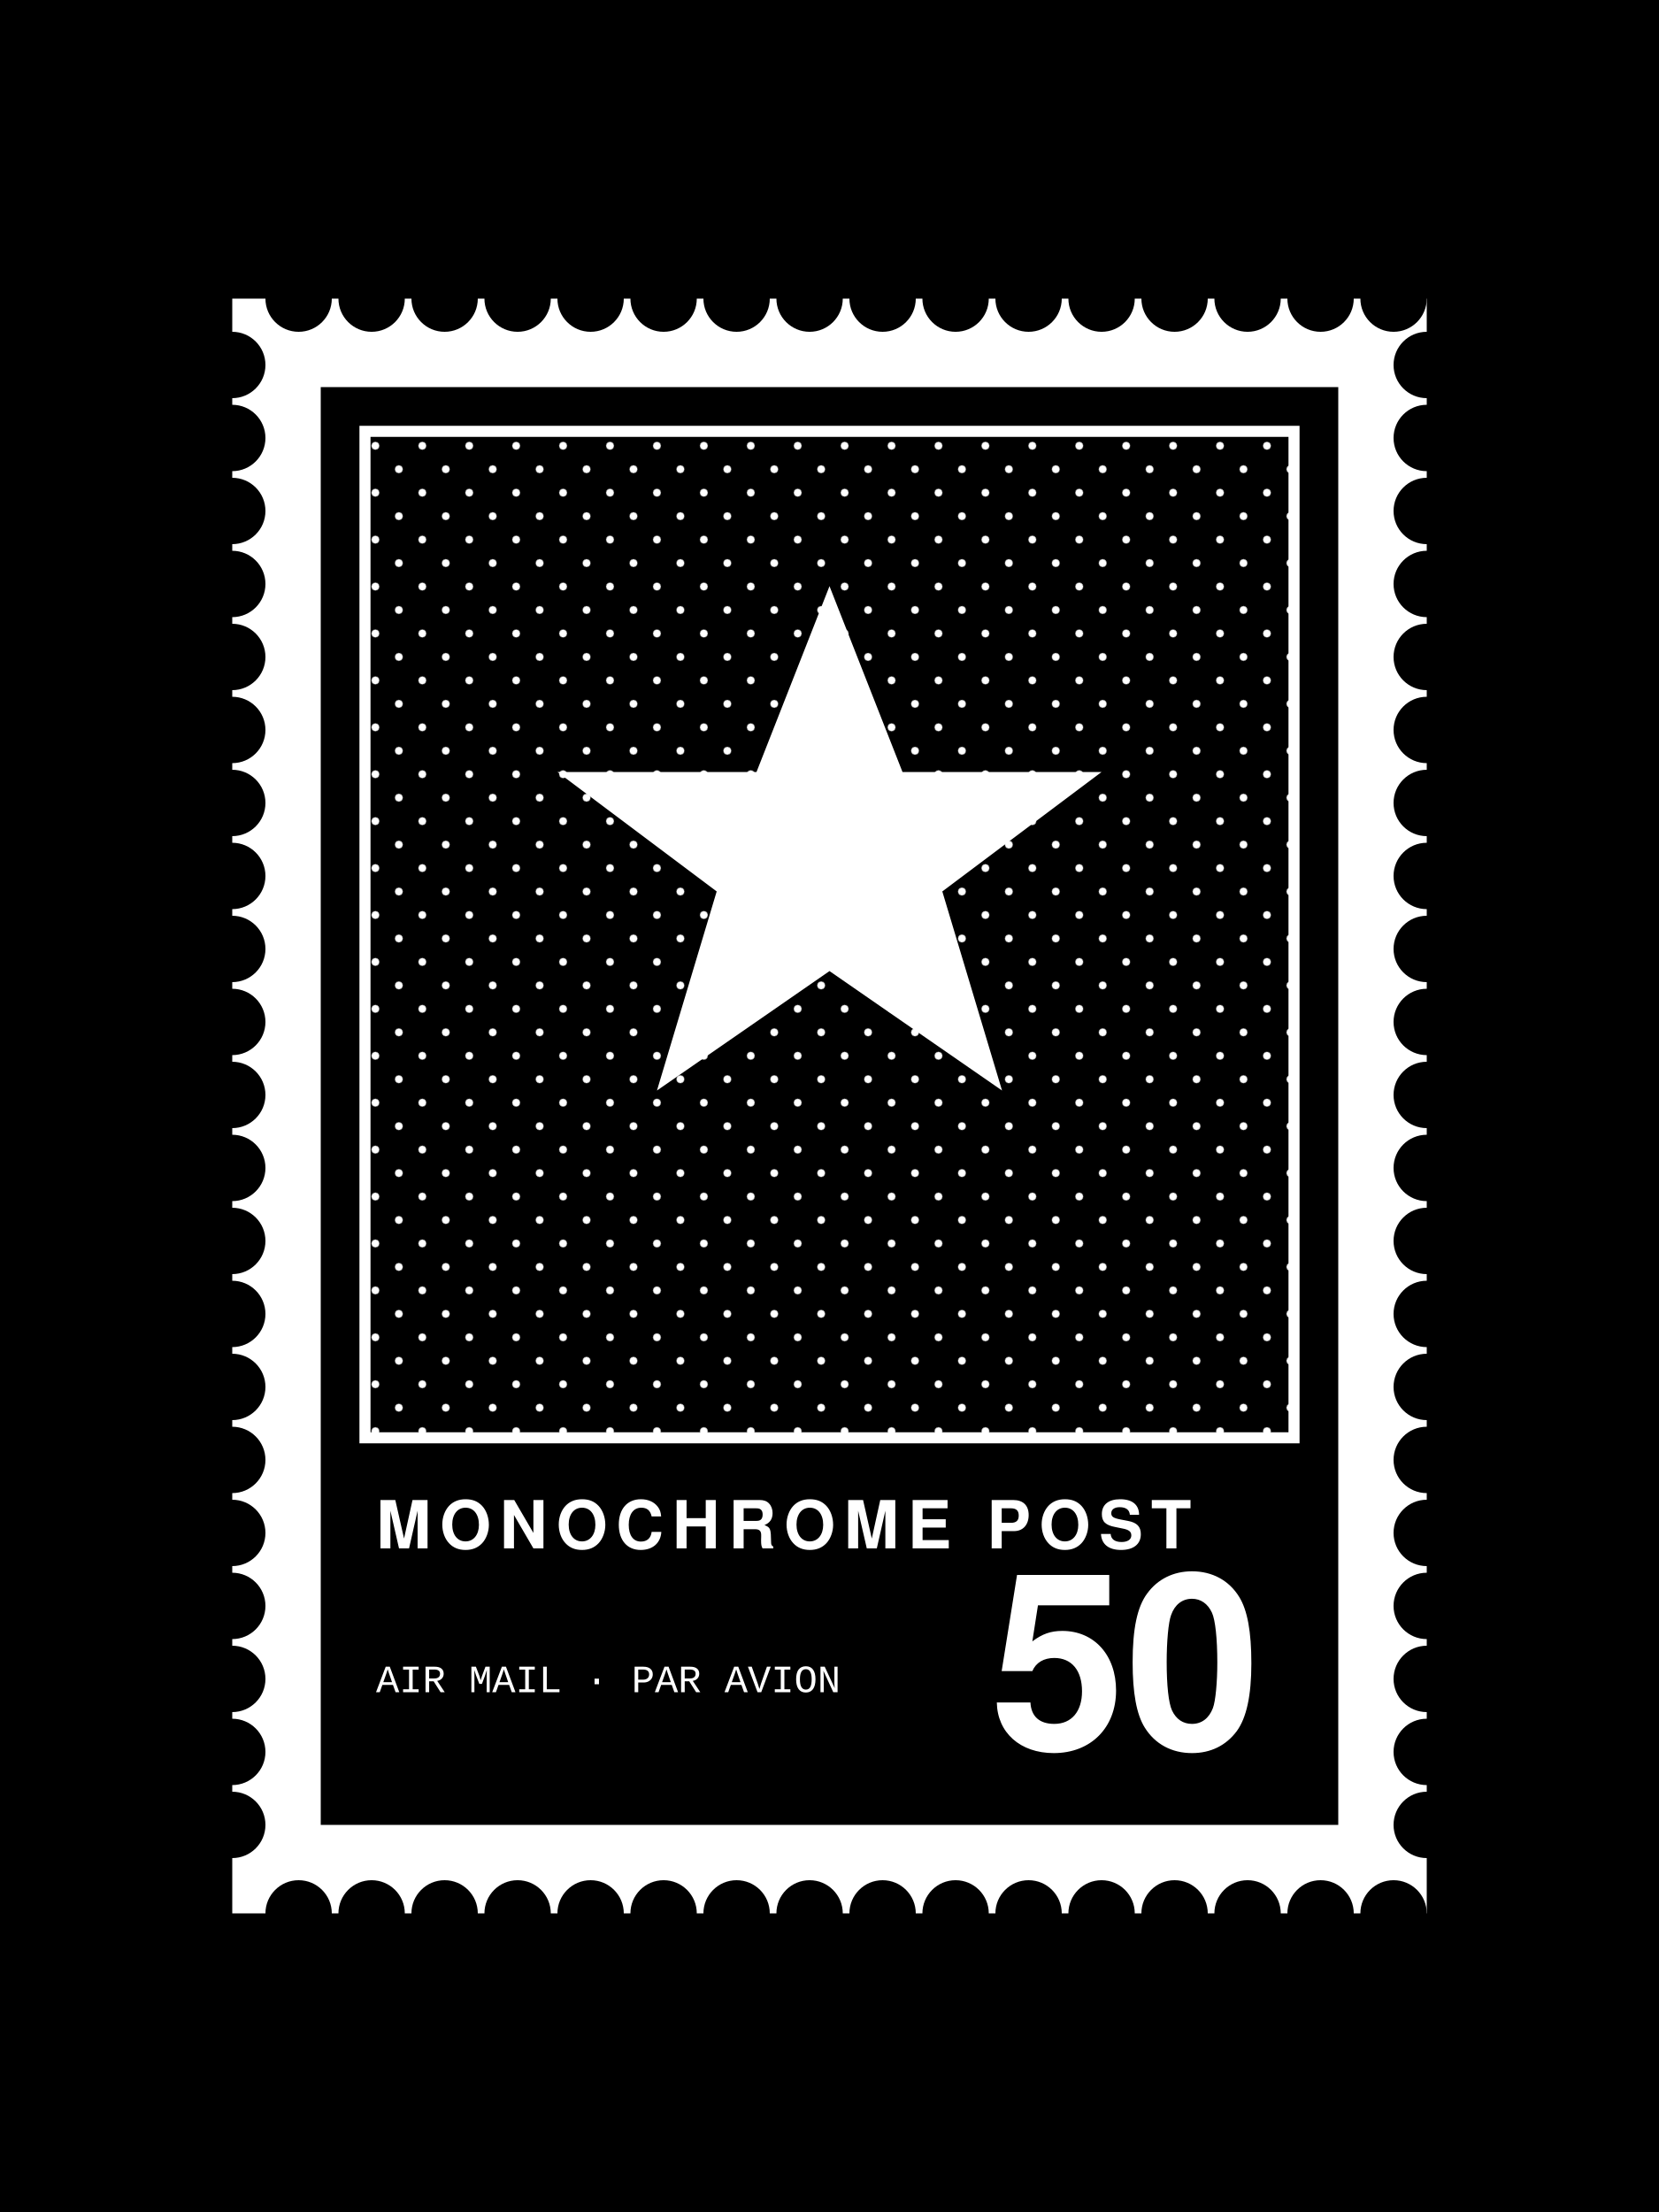
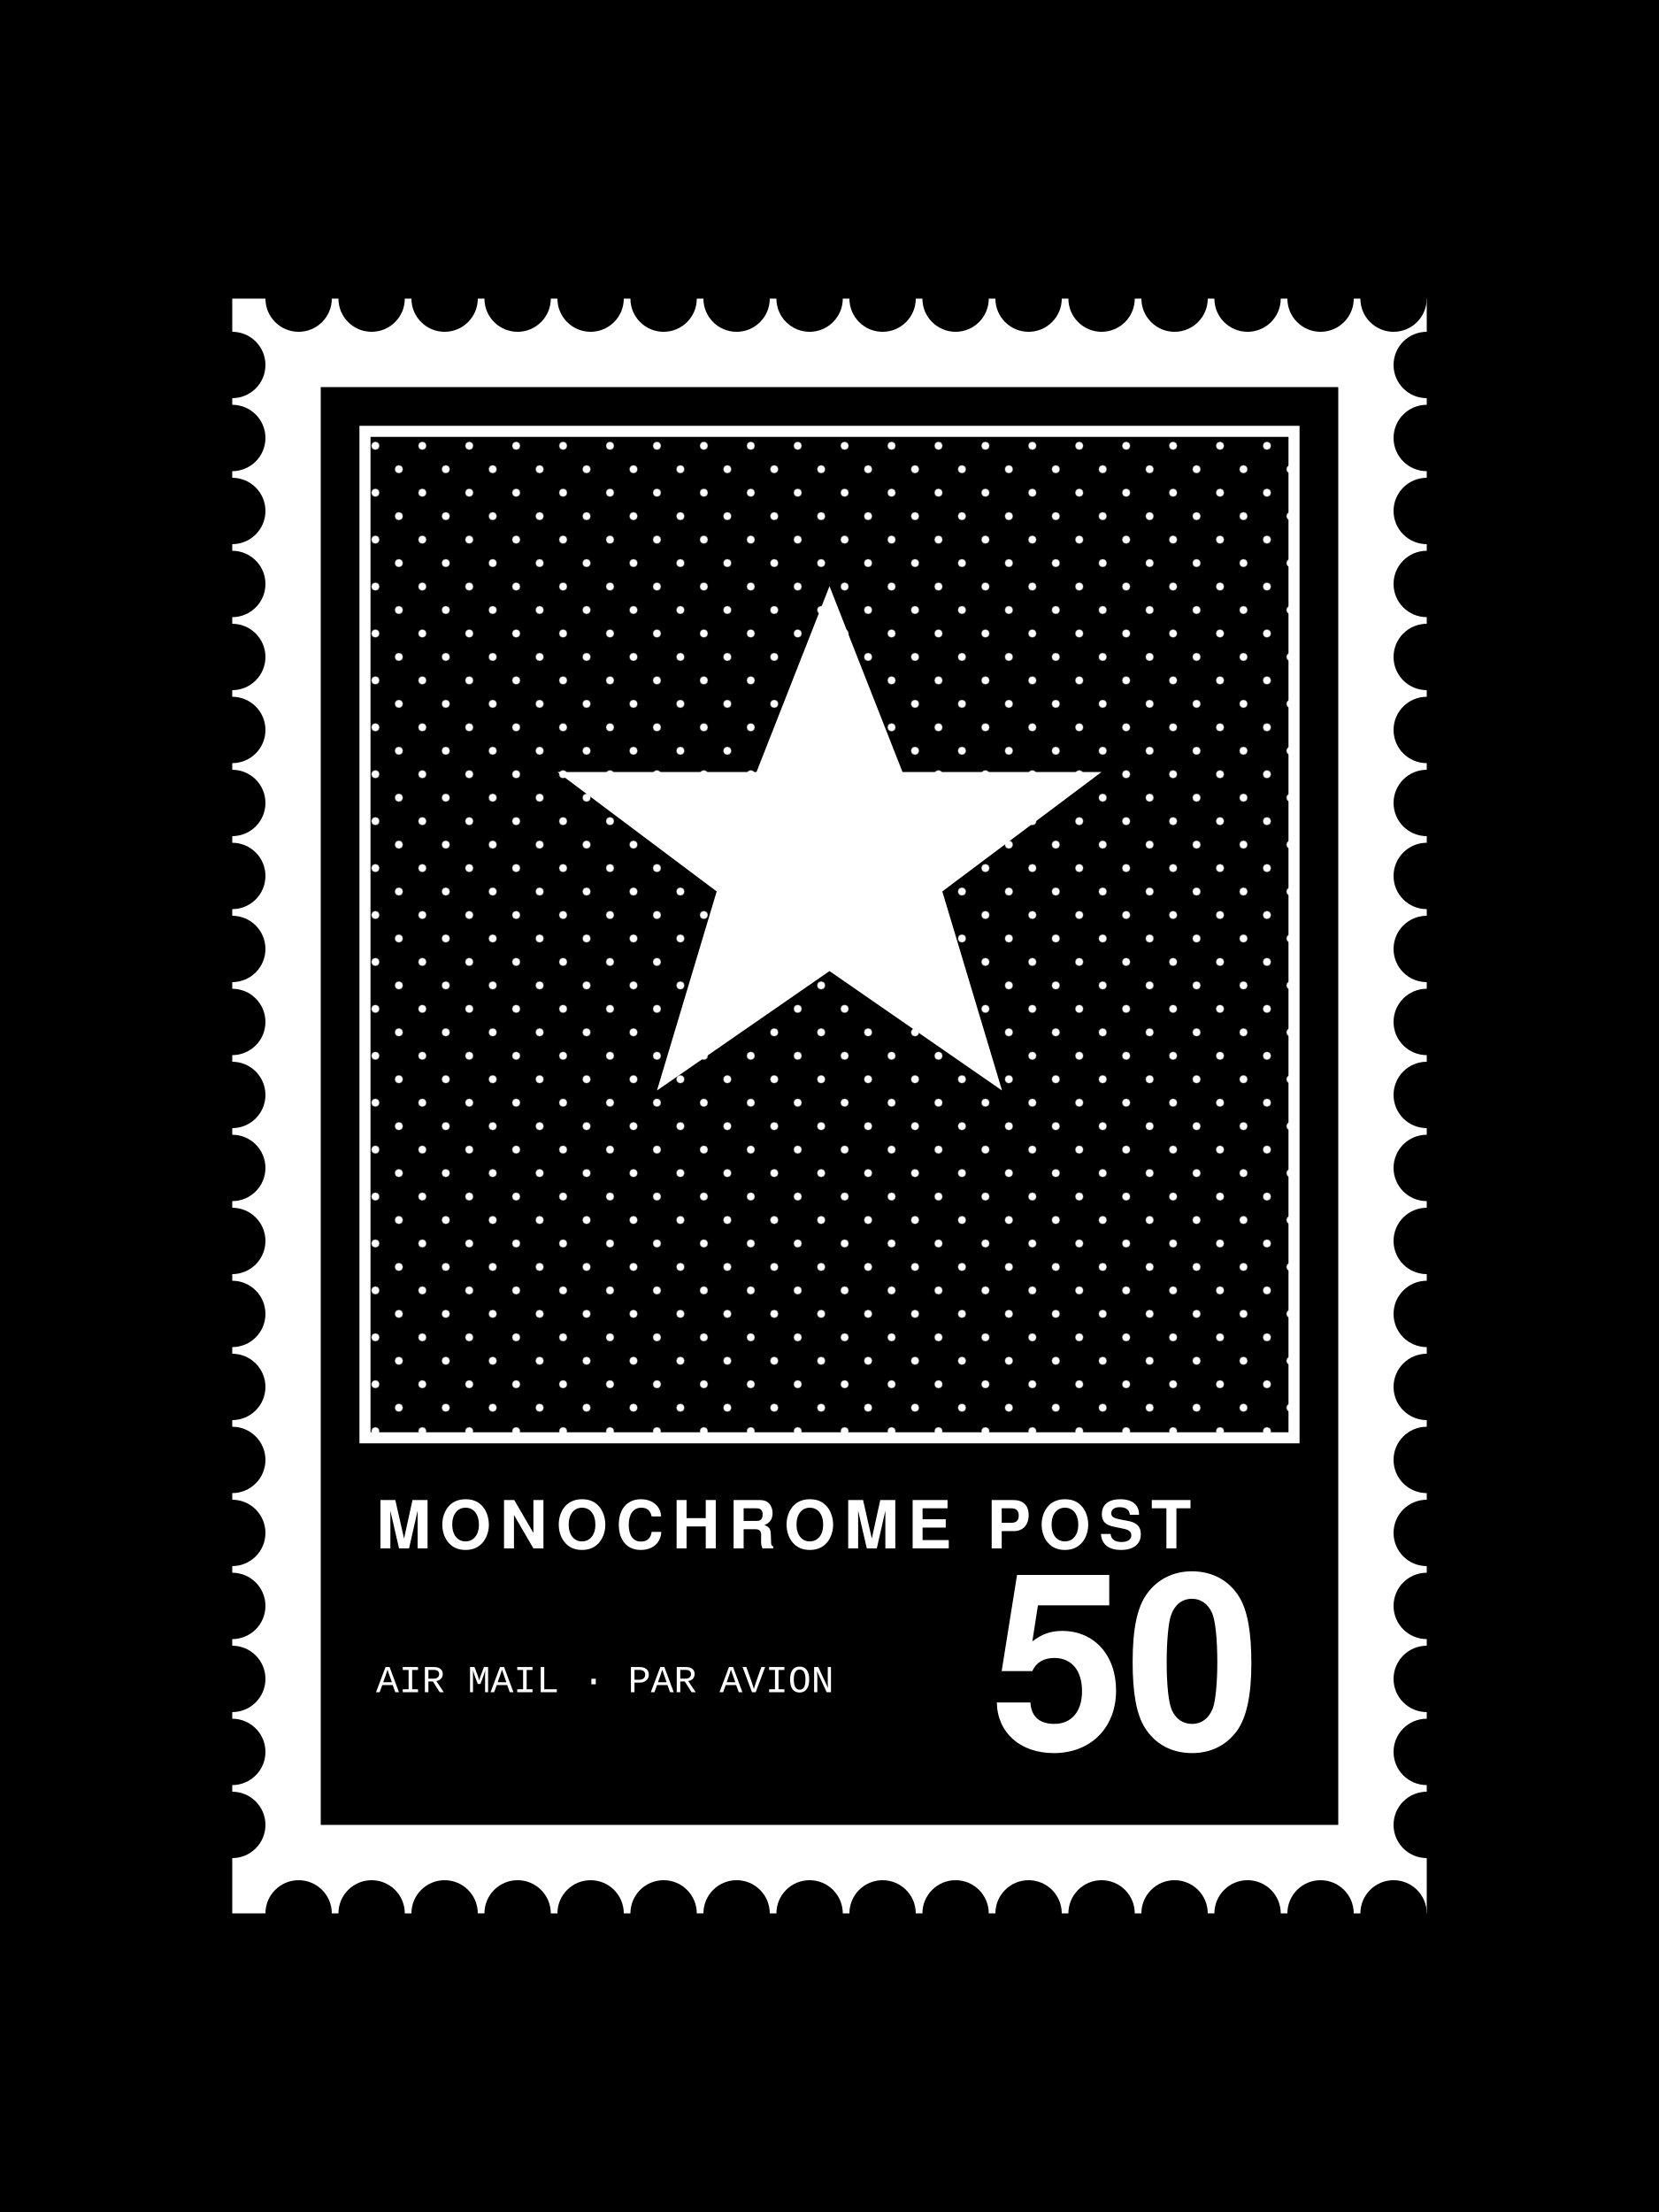
<svg xmlns="http://www.w3.org/2000/svg" viewBox="0 0 300 400" width="300" height="400">
  <rect width="300" height="400" fill="#000000" />
  <defs>
    <pattern id="t1" width="6" height="6" patternUnits="userSpaceOnUse" patternTransform="rotate(45)">
      <circle cx="3" cy="3" r="0.7" fill="#FFFFFF" />
    </pattern>
    <pattern id="t2" width="6" height="6" patternUnits="userSpaceOnUse" patternTransform="rotate(45)">
      <circle cx="3" cy="3" r="1.15" fill="#FFFFFF" />
    </pattern>
    <pattern id="t3" width="6" height="6" patternUnits="userSpaceOnUse" patternTransform="rotate(45)">
      <circle cx="3" cy="3" r="1.6" fill="#FFFFFF" />
    </pattern>
    <pattern id="t4" width="6" height="6" patternUnits="userSpaceOnUse" patternTransform="rotate(45)">
      <circle cx="3" cy="3" r="2.1" fill="#FFFFFF" />
    </pattern>
    <pattern id="t5" width="6" height="6" patternUnits="userSpaceOnUse" patternTransform="rotate(45)">
      <circle cx="3" cy="3" r="2.6" fill="#FFFFFF" />
    </pattern>
    <pattern id="l1" width="5" height="5" patternUnits="userSpaceOnUse" patternTransform="rotate(-35)">
      <rect width="0.8" height="5" fill="#FFFFFF" />
    </pattern>
    <pattern id="l2" width="5" height="5" patternUnits="userSpaceOnUse" patternTransform="rotate(-35)">
      <rect width="1.6" height="5" fill="#FFFFFF" />
    </pattern>
    <pattern id="l3" width="5" height="5" patternUnits="userSpaceOnUse" patternTransform="rotate(-35)">
      <rect width="2.6" height="5" fill="#FFFFFF" />
    </pattern>
  </defs>
  <rect x="42" y="54" width="216" height="292" fill="#FFFFFF" />
  <g fill="#000000">
    <circle cx="54" cy="54" r="6" />
    <circle cx="54" cy="346" r="6" />
    <circle cx="67.2" cy="54" r="6" />
    <circle cx="67.2" cy="346" r="6" />
    <circle cx="80.4" cy="54" r="6" />
    <circle cx="80.4" cy="346" r="6" />
    <circle cx="93.6" cy="54" r="6" />
    <circle cx="93.6" cy="346" r="6" />
    <circle cx="106.8" cy="54" r="6" />
    <circle cx="106.8" cy="346" r="6" />
    <circle cx="120" cy="54" r="6" />
    <circle cx="120" cy="346" r="6" />
    <circle cx="133.2" cy="54" r="6" />
    <circle cx="133.2" cy="346" r="6" />
    <circle cx="146.4" cy="54" r="6" />
    <circle cx="146.4" cy="346" r="6" />
    <circle cx="159.6" cy="54" r="6" />
    <circle cx="159.6" cy="346" r="6" />
    <circle cx="172.8" cy="54" r="6" />
    <circle cx="172.8" cy="346" r="6" />
    <circle cx="186" cy="54" r="6" />
    <circle cx="186" cy="346" r="6" />
    <circle cx="199.2" cy="54" r="6" />
    <circle cx="199.2" cy="346" r="6" />
    <circle cx="212.4" cy="54" r="6" />
    <circle cx="212.4" cy="346" r="6" />
    <circle cx="225.6" cy="54" r="6" />
    <circle cx="225.6" cy="346" r="6" />
    <circle cx="238.8" cy="54" r="6" />
    <circle cx="238.8" cy="346" r="6" />
    <circle cx="252" cy="54" r="6" />
    <circle cx="252" cy="346" r="6" />
    <circle cx="42" cy="66" r="6" />
    <circle cx="258" cy="66" r="6" />
    <circle cx="42" cy="79.2" r="6" />
    <circle cx="258" cy="79.2" r="6" />
    <circle cx="42" cy="92.4" r="6" />
    <circle cx="258" cy="92.4" r="6" />
    <circle cx="42" cy="105.6" r="6" />
    <circle cx="258" cy="105.6" r="6" />
    <circle cx="42" cy="118.8" r="6" />
    <circle cx="258" cy="118.8" r="6" />
    <circle cx="42" cy="132" r="6" />
    <circle cx="258" cy="132" r="6" />
    <circle cx="42" cy="145.2" r="6" />
    <circle cx="258" cy="145.2" r="6" />
    <circle cx="42" cy="158.4" r="6" />
    <circle cx="258" cy="158.4" r="6" />
    <circle cx="42" cy="171.6" r="6" />
    <circle cx="258" cy="171.6" r="6" />
    <circle cx="42" cy="184.8" r="6" />
    <circle cx="258" cy="184.8" r="6" />
    <circle cx="42" cy="198" r="6" />
    <circle cx="258" cy="198" r="6" />
    <circle cx="42" cy="211.2" r="6" />
    <circle cx="258" cy="211.2" r="6" />
    <circle cx="42" cy="224.4" r="6" />
    <circle cx="258" cy="224.4" r="6" />
    <circle cx="42" cy="237.6" r="6" />
    <circle cx="258" cy="237.6" r="6" />
    <circle cx="42" cy="250.8" r="6" />
    <circle cx="258" cy="250.8" r="6" />
    <circle cx="42" cy="264" r="6" />
    <circle cx="258" cy="264" r="6" />
    <circle cx="42" cy="277.2" r="6" />
    <circle cx="258" cy="277.2" r="6" />
    <circle cx="42" cy="290.4" r="6" />
    <circle cx="258" cy="290.4" r="6" />
    <circle cx="42" cy="303.6" r="6" />
    <circle cx="258" cy="303.6" r="6" />
    <circle cx="42" cy="316.8" r="6" />
    <circle cx="258" cy="316.8" r="6" />
    <circle cx="42" cy="330" r="6" />
    <circle cx="258" cy="330" r="6" />
  </g>
  <rect x="58" y="70" width="184" height="260" fill="#000000" />
  <rect x="66" y="78" width="168" height="182" fill="url(#t1)" stroke="#FFFFFF" stroke-width="2" />
  <g transform="translate(90 94) scale(1.2)">
    <path d="M50 10 L61 38 L91 38 L67 56 L76 86 L50 68 L24 86 L33 56 L9 38 L39 38 Z" fill="#FFFFFF" />
  </g>
  <text x="228" y="316" font-size="44" font-weight="900" text-anchor="end" font-family="Helvetica, Arial, sans-serif" fill="#FFFFFF">50</text>
  <text x="68" y="280" font-size="12" font-weight="700" letter-spacing="1.5" text-anchor="start" font-family="Helvetica, Arial, sans-serif" fill="#FFFFFF">MONOCHROME POST</text>
-   <text x="68" y="306" font-size="7" font-weight="400" text-anchor="start" font-family="'Courier New', Courier, monospace" fill="#FFFFFF" textLength="86.2" lengthAdjust="spacingAndGlyphs">AIR MAIL · PAR AVION</text>
+   <text x="68" y="306" font-size="6.9" font-weight="400" text-anchor="start" font-family="'Courier New', Courier, monospace" fill="#FFFFFF">AIR MAIL · PAR AVION</text>
</svg>
